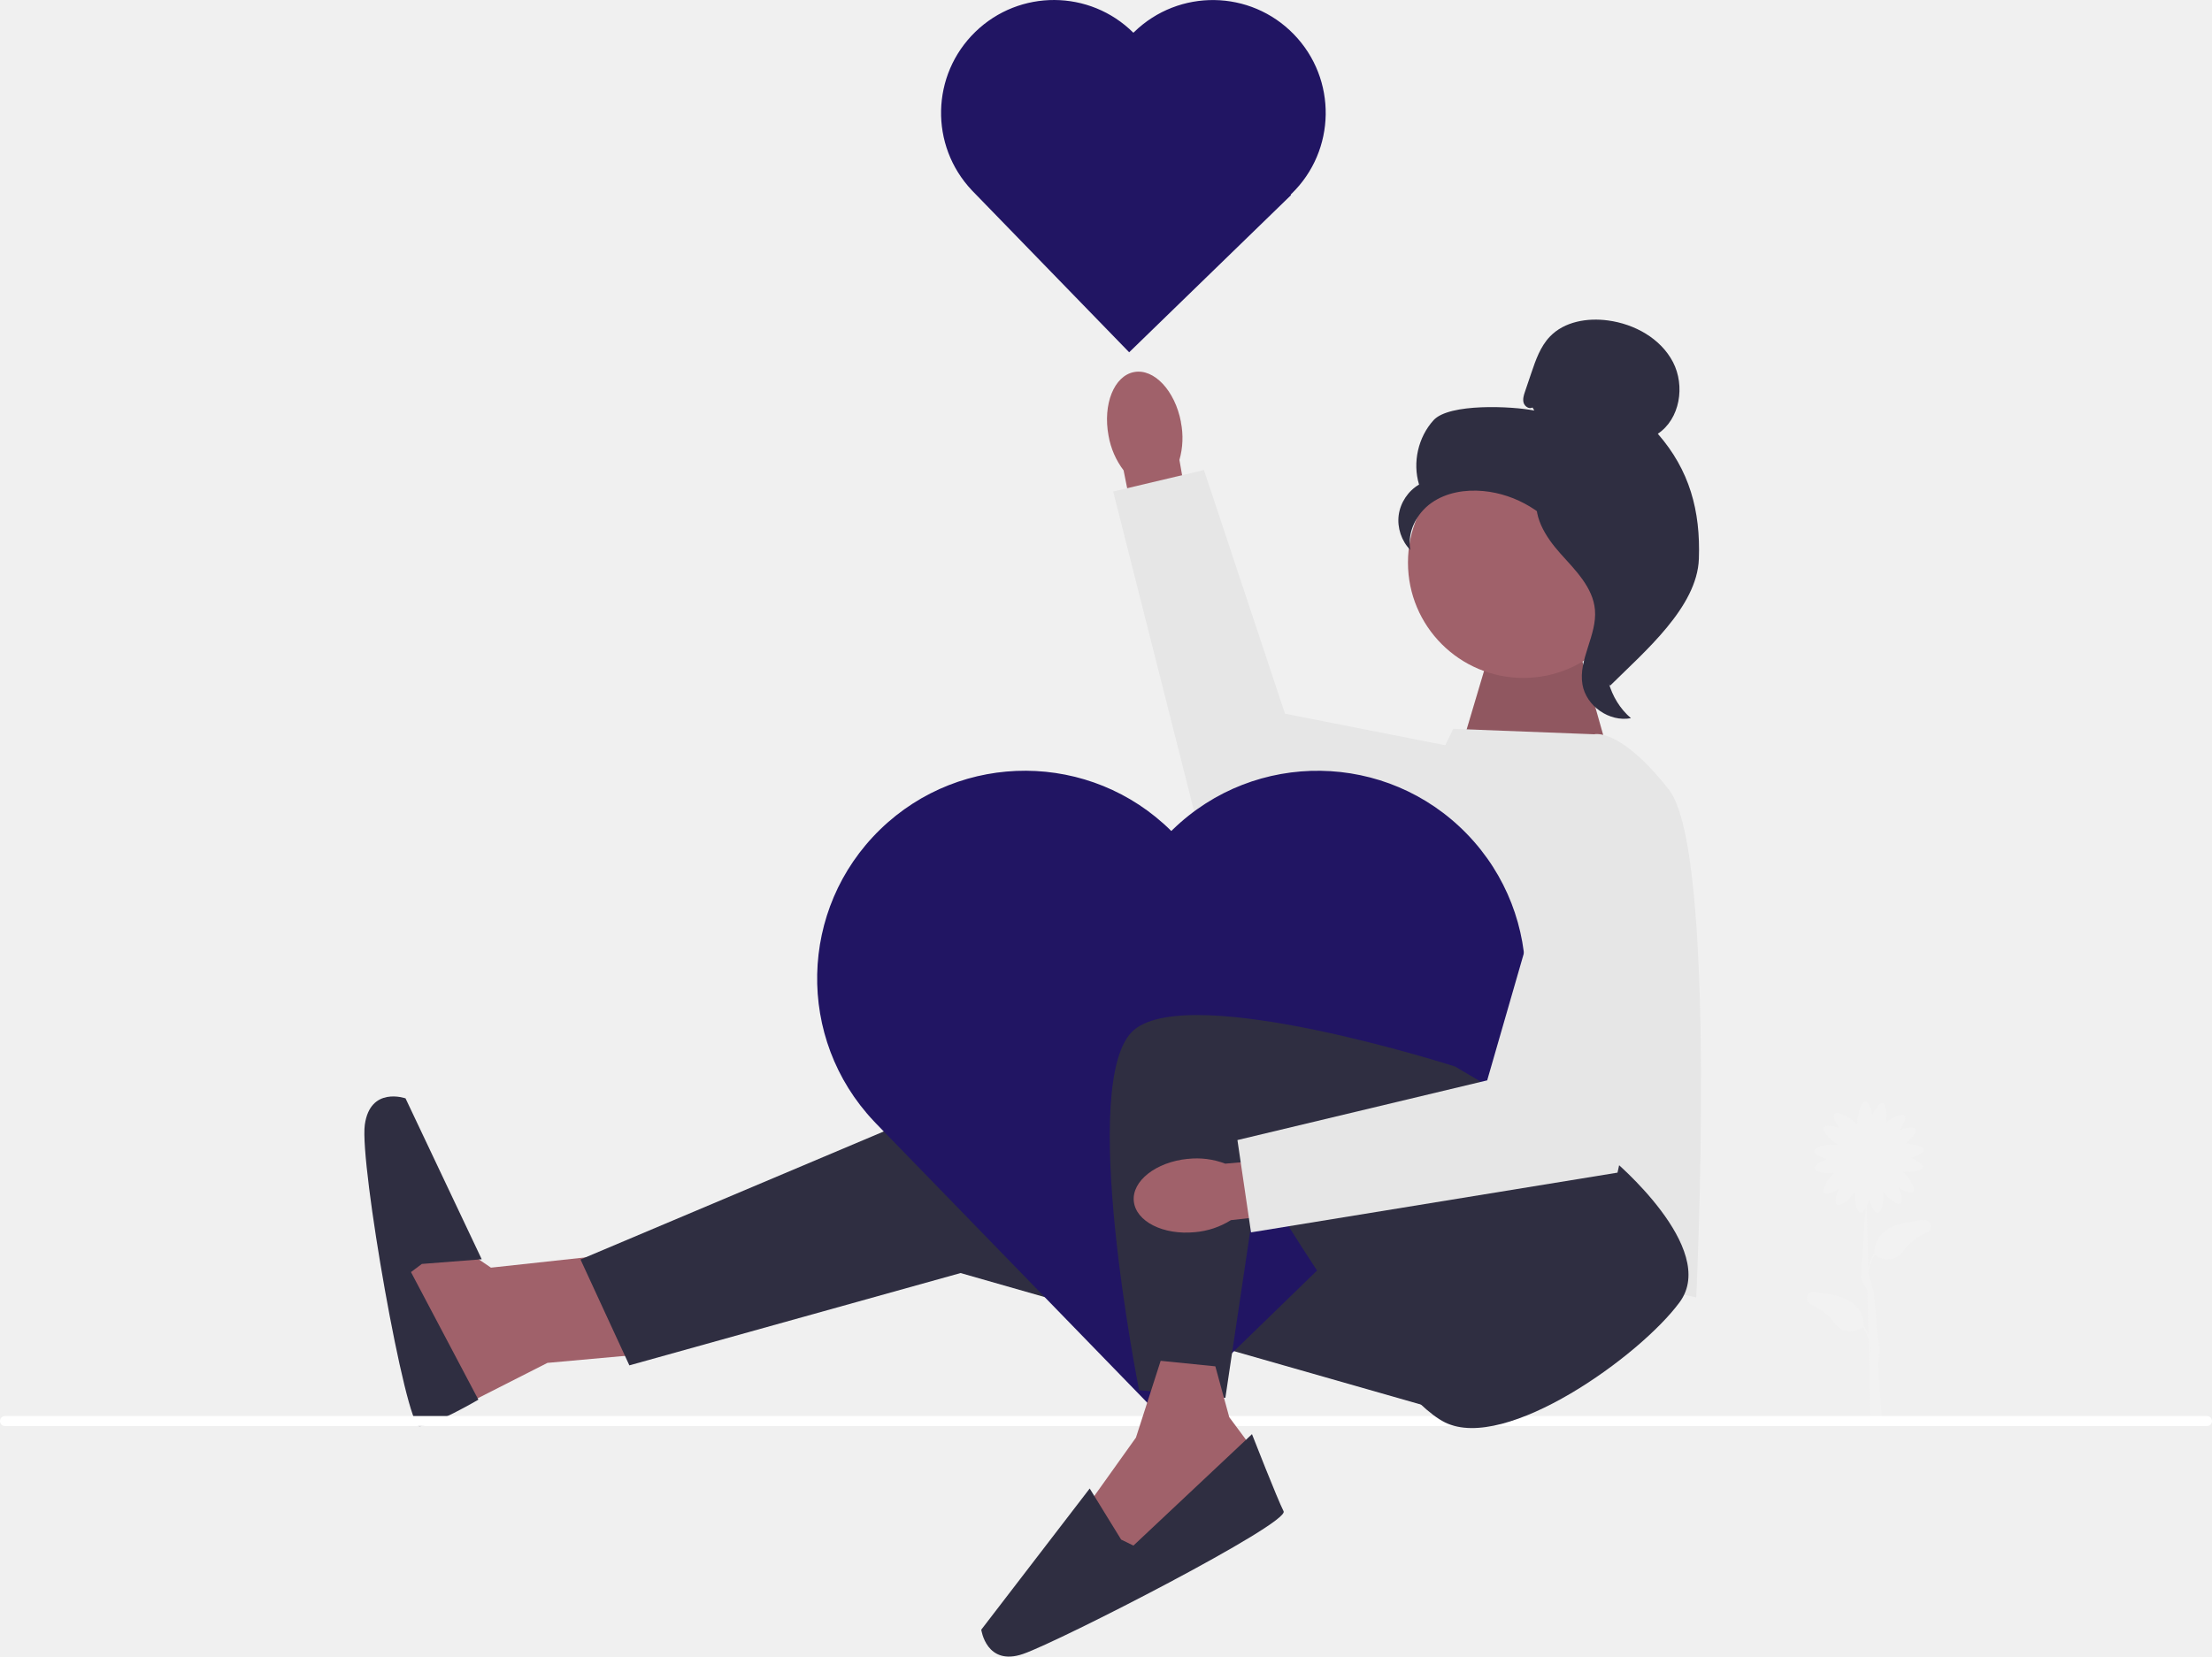
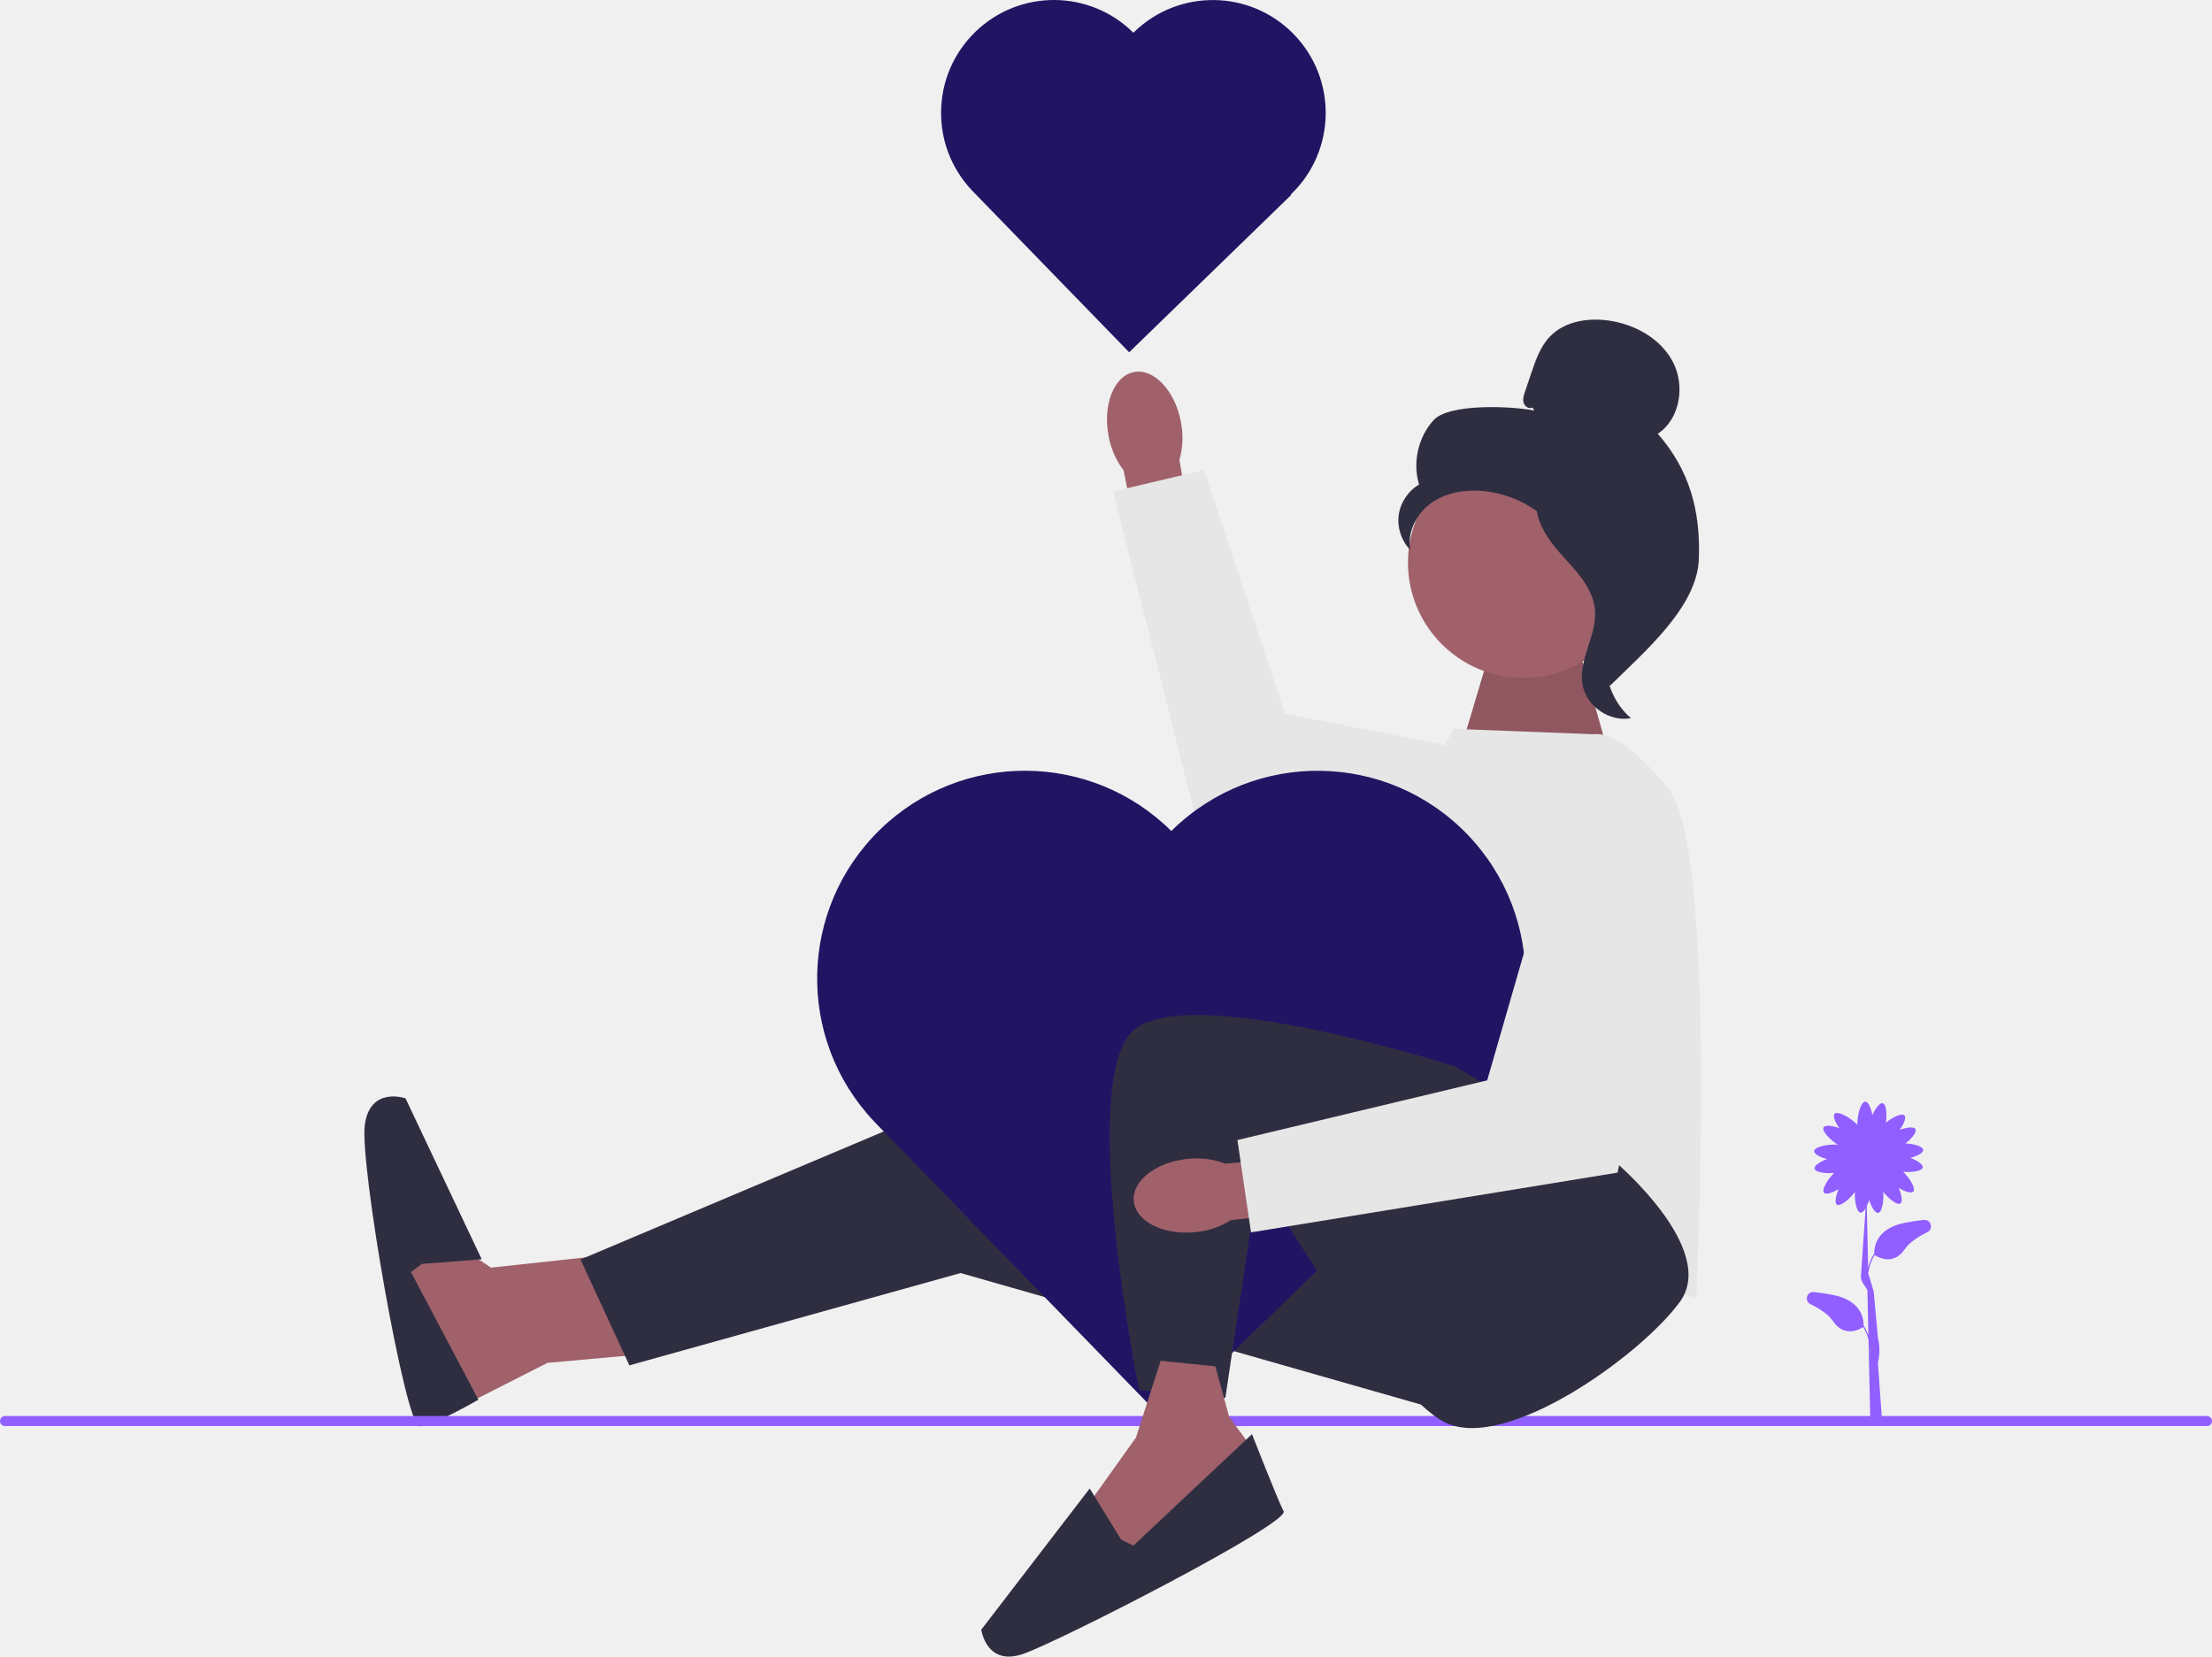
<svg xmlns="http://www.w3.org/2000/svg" width="524.67" height="392.99" viewBox="0 0 524.67 392.99">
  <polygon points="146.06 297.5 116.45 300.72 102.28 291.06 94.08 300.72 98.02 321.1 102.52 337.19 129.85 323.31 151.86 321.32 146.06 297.5" fill="#a0616a" />
  <polygon points="296.09 263.37 224.62 262.08 137.69 298.78 149.28 323.9 227.84 302 349.53 336.77 332.79 254.36 296.09 263.37" fill="#2f2e41" />
  <path d="m100.05,299.84l14.21-1.11-18.07-38.17s-8.37-2.96-9.66,6.25c-1.29,9.2,9.7,71.53,12.92,71.53s14.02-6.3,14.02-6.3l-15.99-30.27,2.58-1.93h-.01Z" fill="#2f2e41" />
-   <path d="m456.35,289.39c-1.43.15-2.99.38-4.65.72-7.04,1.43-7.18,6.21-7.12,7.3l-.05-.03c-.71,1.13-1.15,2.28-1.42,3.37l-.32-14.64c.21-.43.4-.93.56-1.43.53,1.62,1.39,3.15,2.13,3.05.97-.13,1.39-2.98,1.21-5,1.23,1.58,3.3,3.28,4.08,2.76.62-.42.25-2.14-.43-3.7,1.42.86,2.99,1.42,3.48.87.67-.74-.93-3.27-2.4-4.68,1.97.18,4.48-.13,4.64-1.03.14-.74-1.36-1.67-2.95-2.27,1.6-.42,3.1-1.16,3.05-1.89-.06-.87-2.28-1.45-4.2-1.53,1.45-1.13,2.78-2.7,2.37-3.41-.37-.65-2.11-.4-3.72.17.95-1.36,1.62-2.89,1.11-3.41-.63-.65-2.88.47-4.42,1.72.3-1.94.15-4.39-.72-4.61-.73-.19-1.76,1.24-2.47,2.79-.31-1.63-.95-3.17-1.68-3.17-1.04,0-1.88,3.14-1.88,5.18v.33c-.1-.12-.22-.25-.36-.38-1.47-1.42-4.3-3-5.03-2.26-.51.52.16,2.05,1.11,3.41-1.61-.57-3.35-.83-3.72-.17-.5.88,1.65,3.06,3.39,4.12-.1-.01-.22-.02-.33-.03-2.04-.14-5.23.49-5.3,1.53-.05.73,1.45,1.47,3.05,1.89-1.6.6-3.09,1.53-2.95,2.27.16.9,2.67,1.21,4.64,1.03-1.47,1.41-3.07,3.94-2.4,4.68.49.54,2.06-.02,3.48-.87-.68,1.56-1.05,3.28-.43,3.7.82.55,3.09-1.37,4.28-3.02-.12,2.02.36,4.8,1.32,4.91.4.05.83-.38,1.21-1.04l-1.09,15.74c-.25,1.83,1.37,3.03,1.52,3.78l.23,10.66c-.26-.76-.62-1.54-1.1-2.31l-.05.03c.06-1.1-.08-5.87-7.12-7.3-1.66-.34-3.22-.57-4.65-.72-1.69-.18-2.35,2.13-.82,2.88,2.21,1.08,4.29,2.44,5.37,4.05,2.77,4.12,6.59,1.74,7.14,1.37.61,1.01,1.01,2.03,1.26,3l.12,5.66c-.03.13-.05.21-.05.21l.06.02.3,13.7,2.8-.02-1-14c.17-.76.69-3.33,0-6l-1-11h0s.06.29,0,0l-1.3-4.32c.19-1.34.63-2.84,1.52-4.33.54.37,4.37,2.75,7.14-1.37,1.08-1.61,3.16-2.97,5.37-4.05,1.52-.75.87-3.06-.82-2.88h0v-.03h0Zm-12.76,32.41l-.05-2.4c.11.91.1,1.72.05,2.4Z" fill="#f2f2f2" />
-   <path d="m0,337.11c0,.66.53,1.19,1.19,1.19h522.29c.66,0,1.19-.53,1.19-1.19s-.53-1.19-1.19-1.19H1.19c-.66,0-1.19.53-1.19,1.19Z" fill="#fff" />
+   <path d="m456.35,289.39c-1.43.15-2.99.38-4.65.72-7.04,1.43-7.18,6.21-7.12,7.3l-.05-.03c-.71,1.13-1.15,2.28-1.42,3.37l-.32-14.64c.21-.43.4-.93.56-1.43.53,1.62,1.39,3.15,2.13,3.05.97-.13,1.39-2.98,1.21-5,1.23,1.58,3.3,3.28,4.08,2.76.62-.42.25-2.14-.43-3.7,1.42.86,2.99,1.42,3.48.87.67-.74-.93-3.27-2.4-4.68,1.97.18,4.48-.13,4.64-1.03.14-.74-1.36-1.67-2.95-2.27,1.6-.42,3.1-1.16,3.05-1.89-.06-.87-2.28-1.45-4.2-1.53,1.45-1.13,2.78-2.7,2.37-3.41-.37-.65-2.11-.4-3.72.17.95-1.36,1.62-2.89,1.11-3.41-.63-.65-2.88.47-4.42,1.72.3-1.94.15-4.39-.72-4.61-.73-.19-1.76,1.24-2.47,2.79-.31-1.63-.95-3.17-1.68-3.17-1.04,0-1.88,3.14-1.88,5.18v.33c-.1-.12-.22-.25-.36-.38-1.47-1.42-4.3-3-5.03-2.26-.51.52.16,2.05,1.11,3.41-1.61-.57-3.35-.83-3.72-.17-.5.88,1.65,3.06,3.39,4.12-.1-.01-.22-.02-.33-.03-2.04-.14-5.23.49-5.3,1.53-.05.73,1.45,1.47,3.05,1.89-1.6.6-3.09,1.53-2.95,2.27.16.9,2.67,1.21,4.64,1.03-1.47,1.41-3.07,3.94-2.4,4.68.49.54,2.06-.02,3.48-.87-.68,1.56-1.05,3.28-.43,3.7.82.55,3.09-1.37,4.28-3.02-.12,2.02.36,4.8,1.32,4.91.4.05.83-.38,1.21-1.04l-1.09,15.74c-.25,1.83,1.37,3.03,1.52,3.78l.23,10.66c-.26-.76-.62-1.54-1.1-2.31l-.05.03c.06-1.1-.08-5.87-7.12-7.3-1.66-.34-3.22-.57-4.65-.72-1.69-.18-2.35,2.13-.82,2.88,2.21,1.08,4.29,2.44,5.37,4.05,2.77,4.12,6.59,1.74,7.14,1.37.61,1.01,1.01,2.03,1.26,3l.12,5.66c-.03.13-.05.21-.05.21l.06.02.3,13.7,2.8-.02-1-14c.17-.76.69-3.33,0-6l-1-11h0s.06.29,0,0l-1.3-4.32c.19-1.34.63-2.84,1.52-4.33.54.37,4.37,2.75,7.14-1.37,1.08-1.61,3.16-2.97,5.37-4.05,1.52-.75.87-3.06-.82-2.88h0v-.03h0Zm-12.76,32.41l-.05-2.4c.11.91.1,1.72.05,2.4Z" fill="#915eff" />
+   <path d="m0,337.11c0,.66.53,1.19,1.19,1.19h522.29c.66,0,1.19-.53,1.19-1.19s-.53-1.19-1.19-1.19H1.19c-.66,0-1.19.53-1.19,1.19Z" fill="#915eff" />
  <polygon points="346.55 177.51 353.64 153.69 374.24 153.04 382.61 182.66 346.55 177.51" fill="#a0616a" />
  <polygon points="346.55 177.51 353.64 153.69 374.24 153.04 382.61 182.66 346.55 177.51" isolation="isolate" opacity=".1" />
  <path d="m378.18,174.19l-33.48-1.29-10.38,21.35-16.02,94.55,84.03,18.99s5.15-105.6-6.44-120.41-17.71-13.2-17.71-13.2h0Z" fill="#e6e6e6" />
  <g>
    <path id="uuid-83b9e387-307f-48ca-bec6-68144547362b-169" d="m280.12,100.15c-1.4-7.45-6.37-12.78-11.12-11.89s-7.46,7.65-6.06,15.11c.52,2.99,1.74,5.8,3.57,8.22l6.31,31.51,12.45-2.53-5.52-31.46c.83-2.92.95-5.99.35-8.96h.02,0Z" fill="#a0616a" />
    <polygon points="373.17 182.77 304.79 169.3 285.57 111.5 264.04 116.6 285.64 201.98 363.04 212.16 373.17 182.77" fill="#e6e6e6" />
  </g>
  <path d="m269.03,7.57h0c-.07.07-.13.13-.2.2-10.35-10.28-27.03-10.37-37.5-.2h0c-10.5,10.2-10.86,26.95-.8,37.59h0l.25.26h0l37.05,38.15,38.41-37.3-.11-.11c.06-.06.13-.12.2-.18h0c10.61-10.3,10.85-27.25.55-37.85h0c-10.3-10.61-27.25-10.85-37.85-.55h0Z" fill="#211563" />
  <path d="m278.19,196.77h0c-.12.12-.24.25-.36.37-19.07-18.92-49.78-19.09-69.06-.37h0c-19.34,18.79-20,49.64-1.47,69.23h0l.46.49h0l68.24,70.26,70.73-68.7-.2-.2c.12-.11.24-.22.36-.33h0c19.53-18.97,19.99-50.18,1.02-69.72h0c-18.97-19.53-50.18-19.99-69.72-1.02h.01-.01Z" fill="#211563" />
  <path d="m382.52,275.08s25.27,21.05,15.89,33.82c-9.37,12.77-41.25,35.63-55.65,28.54s-44.29-58.33-44.29-58.33l-7.82,52.49-20.46-1.81s-14.86-74.14-1.16-85.51c13.71-11.37,76.11,8.73,76.11,8.73l37.37,22.08h0Z" fill="#2f2e41" />
  <polygon points="275.3 322.82 269.44 341.03 257.23 358.14 266.59 372.15 296.34 352.56 296.24 342.48 291.57 336.19 288.27 324.13 275.3 322.82" fill="#a0616a" />
  <path d="m265.94,365.25l-7.47-12.14-25.72,33.49s1.19,8.8,9.97,5.74,63.21-30.96,61.74-33.83-7.5-18.29-7.5-18.29l-28.12,26.43-2.89-1.41h0Z" fill="#2f2e41" />
  <g>
    <path id="uuid-b99dbfa7-1ccc-49b6-92ae-dee593fb6071-170" d="m281.73,274.91c-7.55.75-13.28,5.25-12.8,10.05s6.98,8.09,14.53,7.34c3.02-.26,5.93-1.24,8.5-2.85l31.93-3.57-1.45-12.62-31.82,2.79c-2.83-1.08-5.88-1.47-8.89-1.13h0Z" fill="#a0616a" />
    <polygon points="372.07 189.33 352.75 256.29 293.51 270.45 296.73 292.35 383.66 278.18 400.47 201.95 372.07 189.33" fill="#e6e6e6" />
  </g>
  <g>
    <circle cx="361.32" cy="133.46" r="27.36" fill="#a0616a" />
    <path d="m363.5,96.67c-.79.46-1.85-.24-2.11-1.12-.25-.88.04-1.82.34-2.68.49-1.46.98-2.92,1.48-4.37,1.05-3.1,2.16-6.31,4.43-8.67,3.42-3.56,8.86-4.47,13.76-3.81,6.29.84,12.49,4.25,15.42,9.88,2.92,5.63,1.68,13.49-3.6,17,7.53,8.63,10.15,18.25,9.74,29.69-.41,11.45-12.89,21.98-21.02,30.04-1.82-1.1-3.47-6.26-2.47-8.14,1-1.87-.43-4.05.8-5.77s2.27,1.02,1.02-.69c-.79-1.08,2.29-3.58,1.12-4.22-5.67-3.14-7.56-10.21-11.13-15.63-4.3-6.53-11.66-10.96-19.44-11.69-4.29-.4-8.82.33-12.33,2.82-3.52,2.49-5.79,6.94-4.98,11.17-2.11-2.14-3.16-5.29-2.77-8.27.4-2.98,2.23-5.74,4.83-7.26-1.58-5.22-.23-11.23,3.44-15.27s18.54-3.35,23.89-2.29l-.41-.71h0Z" fill="#2f2e41" />
    <path d="m364.34,116.64c7.09.77,12.21,6.91,16.53,12.58,2.49,3.27,5.1,6.88,5.04,10.99-.06,4.15-2.84,7.72-4.17,11.66-2.17,6.44-.06,14.09,5.11,18.5-5.1.97-10.62-2.86-11.5-7.98-1.03-5.96,3.49-11.71,2.96-17.74-.47-5.31-4.65-9.39-8.21-13.36s-6.89-9.23-5.26-14.3l-.5-.34h0Z" fill="#2f2e41" />
  </g>
</svg>
